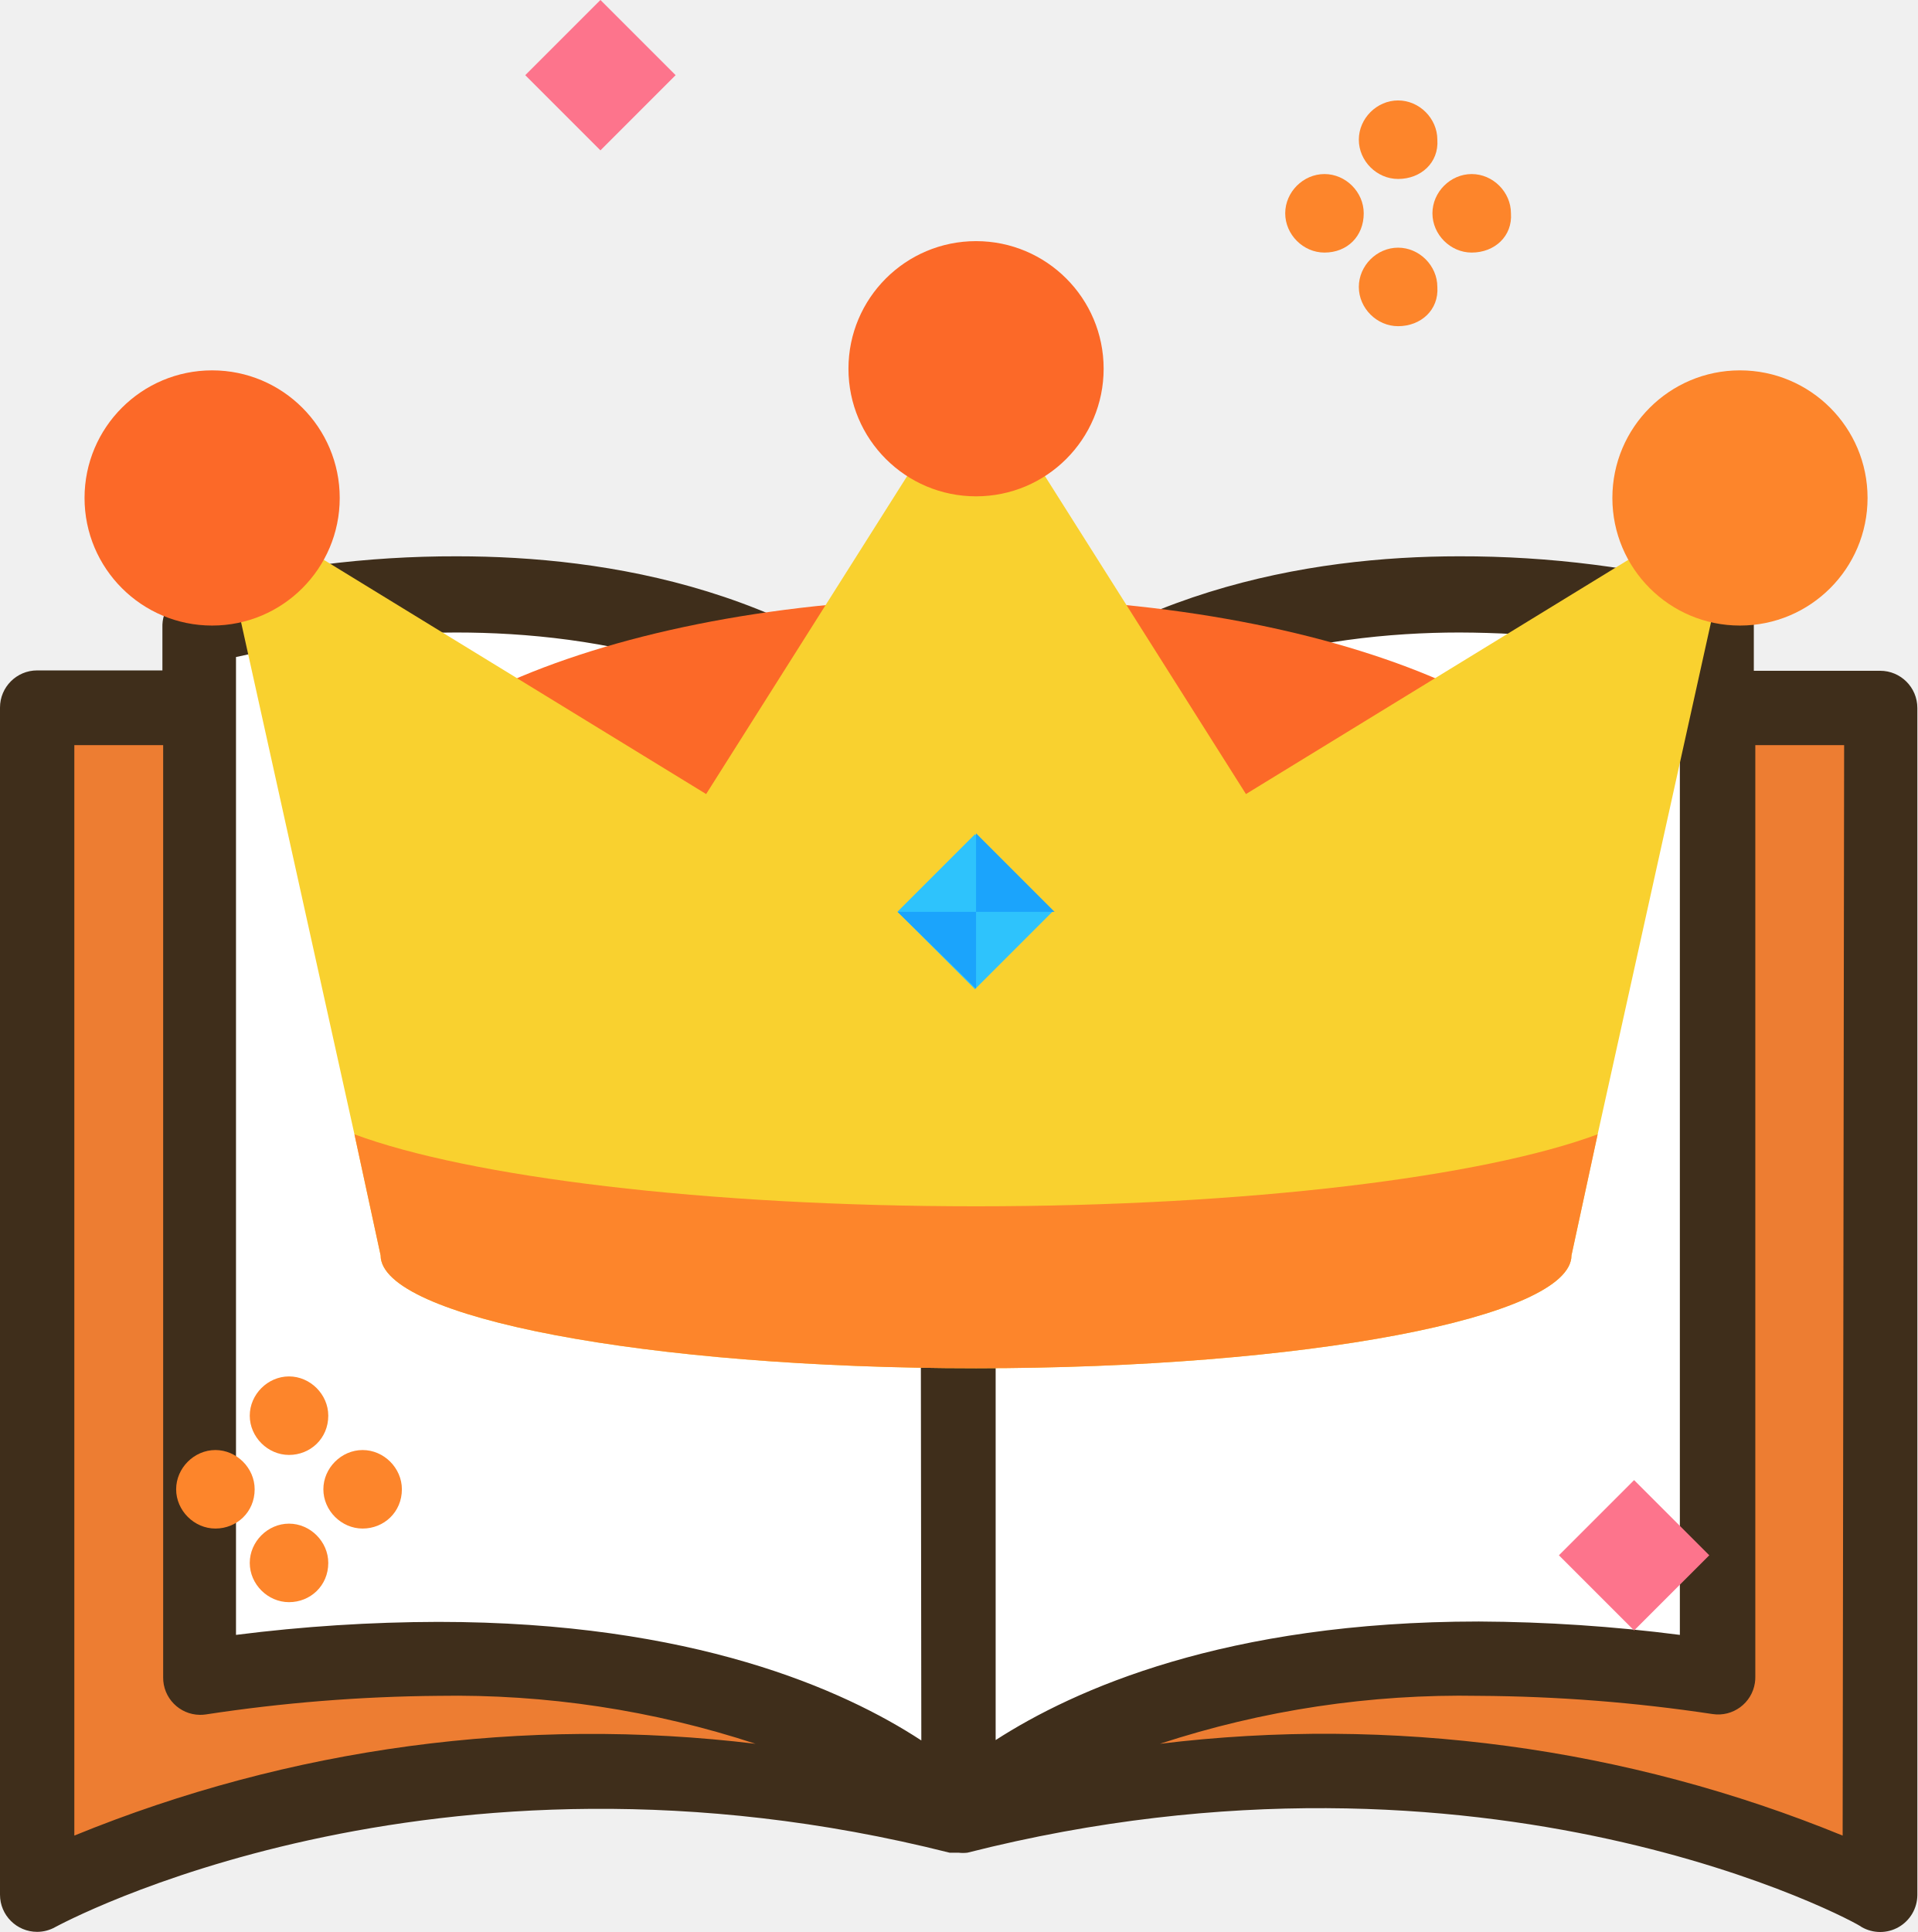
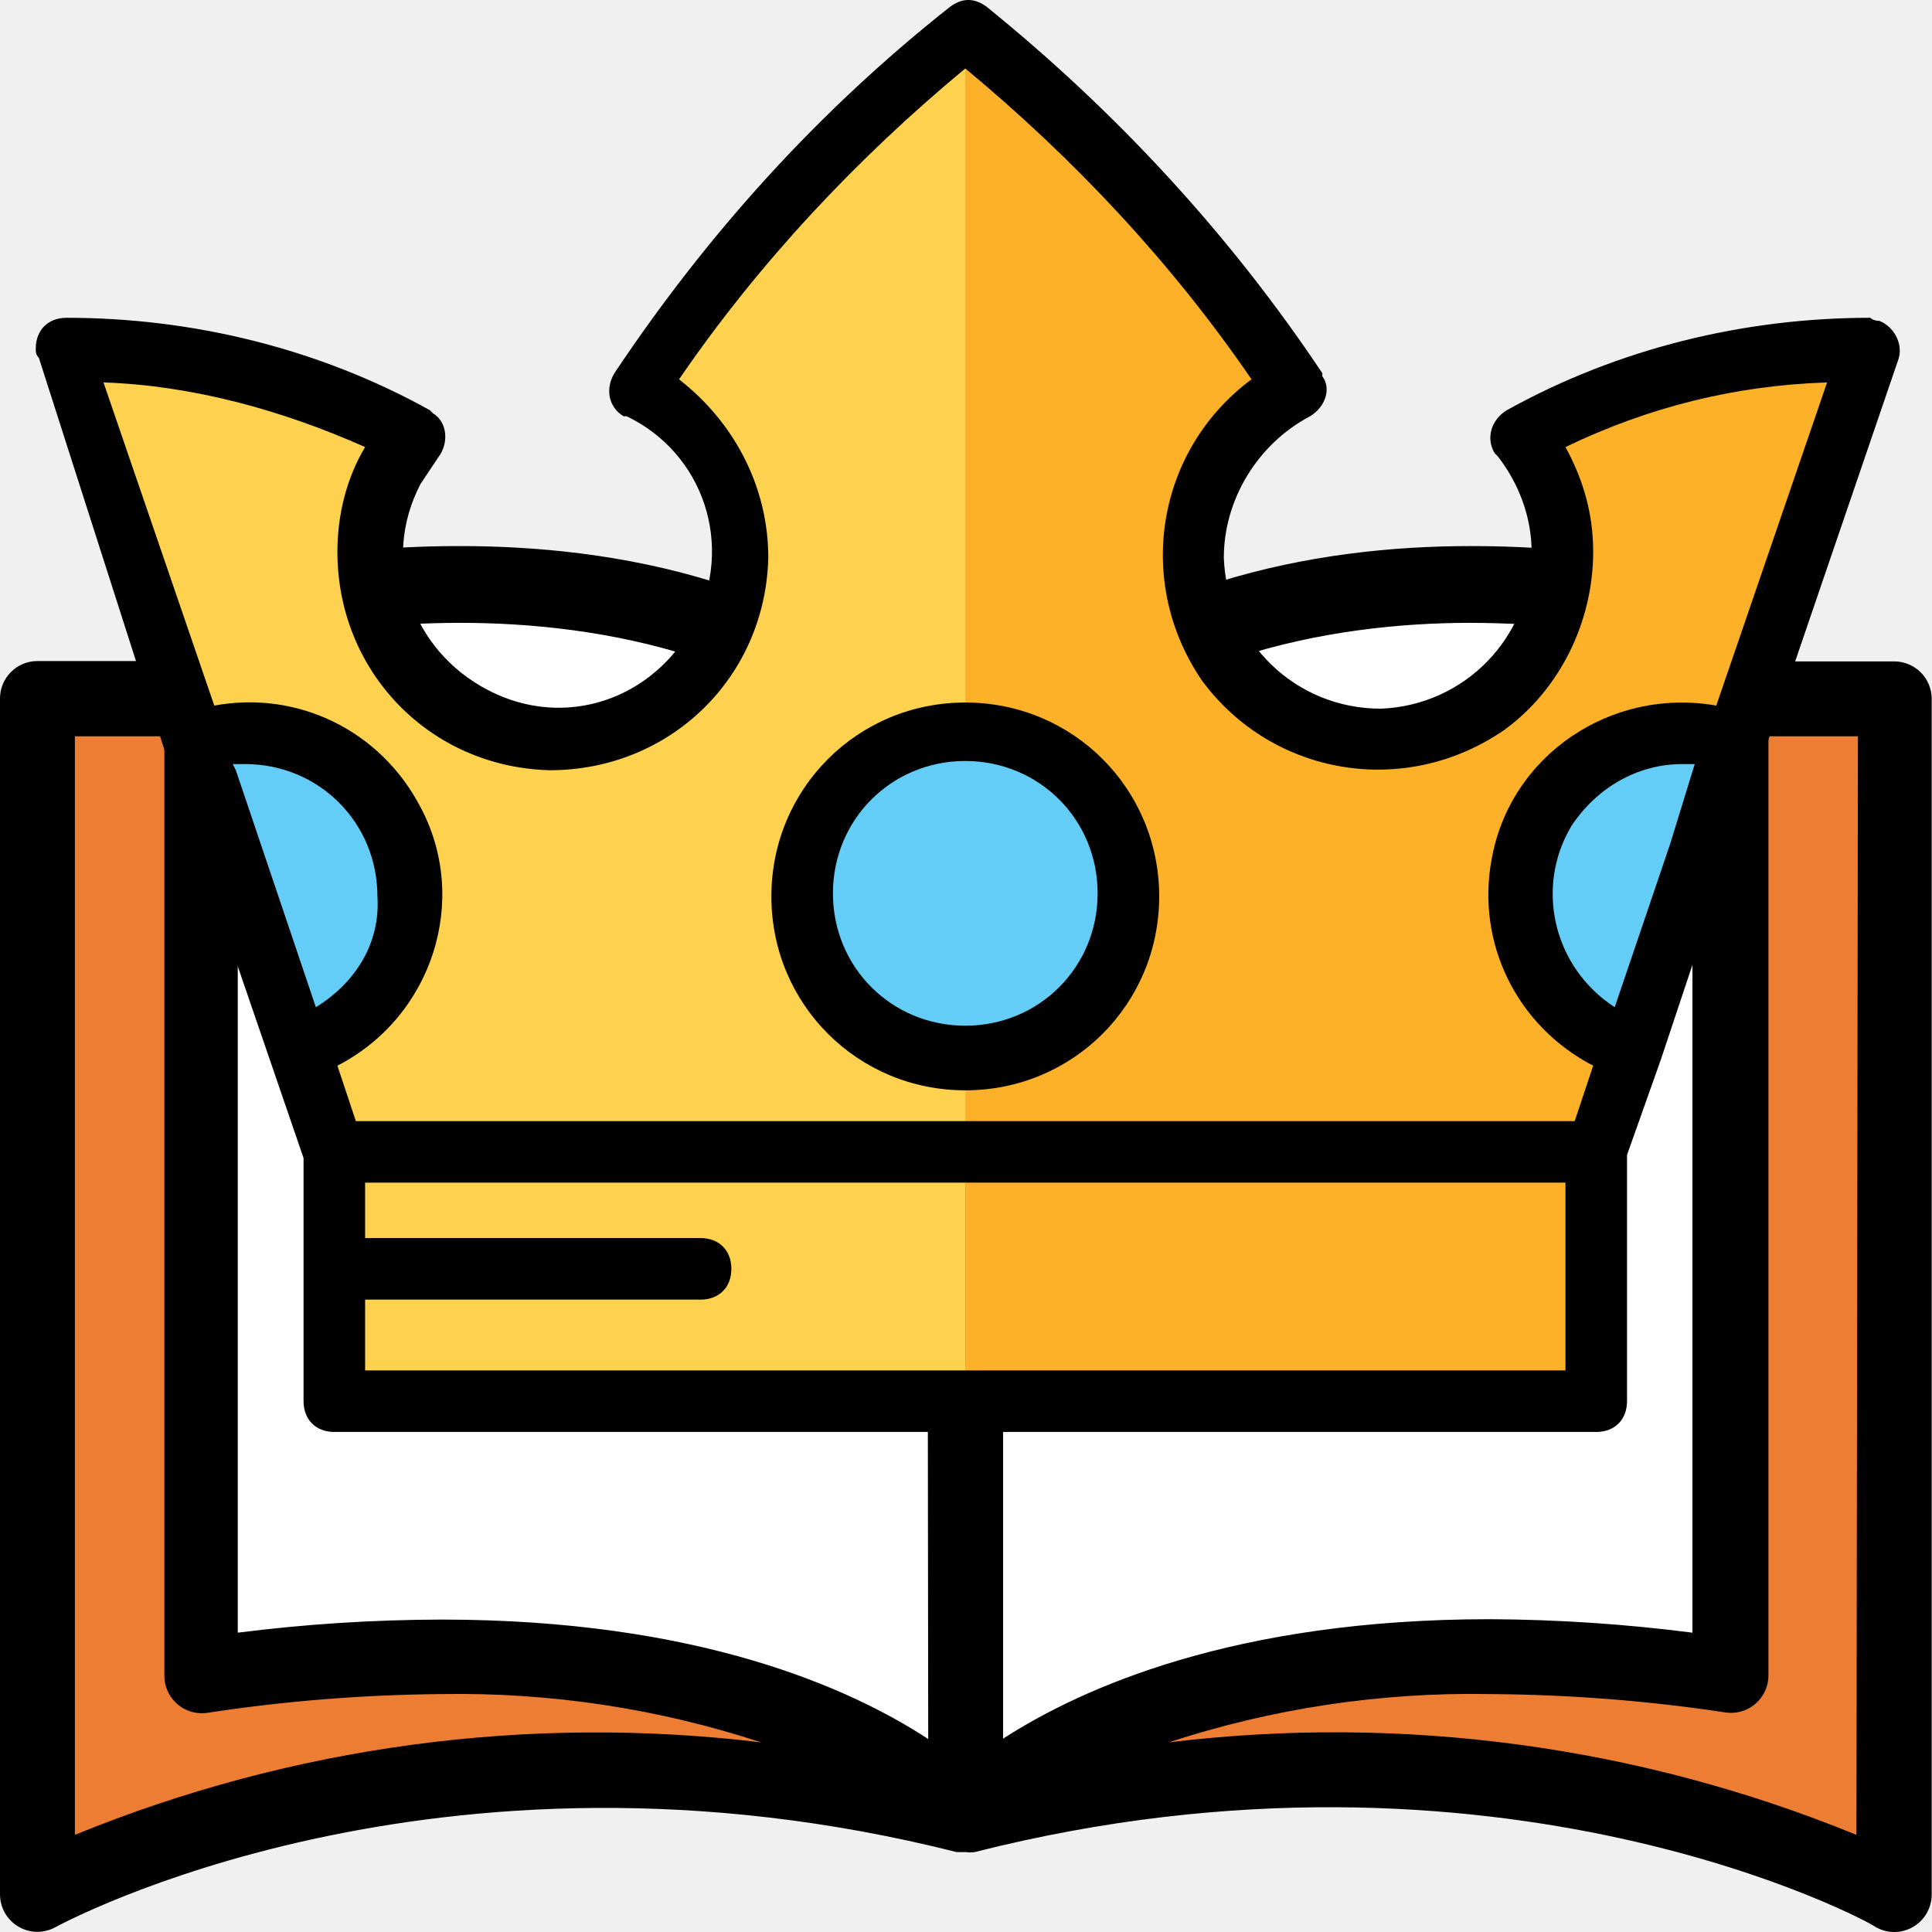
- <svg xmlns="http://www.w3.org/2000/svg" id="Layer_1" enable-background="new 0 0 128 128" height="472.409" viewBox="0 0 117.212 118.102" width="468.848" version="1.1">
+ <svg xmlns="http://www.w3.org/2000/svg" id="Layer_1" enable-background="new 0 0 128 128" height="468.923" viewBox="0 0 117.212 117.231" width="468.848" version="1.1">
  <defs id="defs45" />
-   <g id="layer1" transform="translate(-6.591815,-2.419926)">
+   <g id="layer1" transform="translate(-6.591815,-3.29128)">
    <g id="g933" transform="matrix(0.283999,0,0,0.283999,6.591815,19.86834)">
      <g id="g866">
        <path style="fill:#ed7d32" d="m 8,90.944 h 35.12 v 208.64 c 17.054,-2.577 34.273,-3.914 51.52,-4 24.084,-0.391 48.066,3.232 70.96,10.72 l 19.44,15.52 c -11.44,-1.28 -45.92,-1.92 -57.2,-1.92 -37.264,-0.323 -74.211,6.859 -108.64,21.12 l -11.2,4.8 z" id="path862" />
        <path style="fill:#ed7d32" d="m 393.44,341.024 c -34.429,-14.261 -71.376,-21.443 -108.64,-21.12 -11.36,0 -43.84,1.28 -55.2,2.56 l 17.44,-16 c 22.988,-7.573 47.08,-11.25 71.28,-10.88 17.247,0.089 34.466,1.426 51.52,4 V 90.944 h 35.12 v 254.96 z" id="path864" />
      </g>
      <g id="g872">
        <path style="fill:#ffffff" d="m 193.92,319.824 c -16.88,-11.04 -48,-24 -99.36,-24 -14.204,0.055 -28.391,0.991 -42.48,2.8 l -8.96,1.12 V 73.584 l 6.24,-1.44 c 16.156,-3.584 32.652,-5.407 49.2,-5.44 31.36,0 75.12,7.28 105.76,41.84 l 2,2 v 217.44 z" id="path868" />
        <path style="fill:#ffffff" d="m 206.32,110.544 2,-2.24 c 30.64,-34.64 74.48,-41.84 105.76,-41.84 16.548,0.036 33.044,1.86 49.2,5.44 l 6.24,1.44 v 226.16 l -8.96,-1.12 c -14.009,-1.8 -28.116,-2.735 -42.24,-2.8 -51.6,0 -82.48,13.2 -99.36,24 l -12.4,8 z" id="path870" />
      </g>
-       <path style="fill:#3f2e1b" d="m 404.64,82.944 h -27.12 v -9.28 c 0.146,-3.673 -2.23,-6.974 -5.76,-8 -18.828,-4.934 -38.216,-7.408 -57.68,-7.36 -32,0 -75.6,7.2 -107.84,40 -32,-33.12 -75.92,-40 -107.84,-40 -19.464,-0.048 -38.852,2.426 -57.68,7.36 -3.53,1.026 -5.906,4.327 -5.76,8 v 9.2 H 8 c -4.418,0 -8,3.582 -8,8 v 255.52 c 0,4.418 3.582,8 8,8 1.374,-0.004 2.724,-0.362 3.92,-1.04 0.8,-0.4 80.8,-44.16 192.48,-16 h 1.2 0.72 c 0.638,0.077 1.282,0.077 1.92,0 112,-28.4 192,15.28 192.48,16 2.475,1.429 5.525,1.429 8,0 2.46,-1.42 3.983,-4.039 4,-6.88 V 90.944 c 0,-4.418 -3.581,-8 -8,-8 -0.026,0 -0.053,0 -0.08,0 z M 16,333.664 V 98.944 h 19.12 v 200.64 c -0.05,4.418 3.491,8.04 7.909,8.09 0.432,0.005 0.864,-0.025 1.291,-0.09 16.55,-2.527 33.259,-3.864 50,-4 23.19,-0.402 46.283,3.086 68.32,10.32 -49.765,-6.018 -100.243,0.784 -146.64,19.76 z m 182.32,-20.48 c -16.64,-10.88 -49.12,-25.52 -104,-25.52 -14.551,0.033 -29.085,0.968 -43.52,2.8 V 79.984 c 15.576,-3.47 31.482,-5.241 47.44,-5.28 29.92,0 71.2,6.88 99.84,39.2 z m 16,-199.28 c 28.64,-32 69.92,-39.2 99.84,-39.2 15.957,0.047 31.863,1.817 47.44,5.28 v 210.48 c -14.354,-1.849 -28.808,-2.811 -43.28,-2.88 -54.56,0 -87.12,14.64 -104,25.52 z m 182.32,219.76 c -46.496,-19.028 -97.09,-25.831 -146.96,-19.76 22.14,-7.26 45.343,-10.749 68.64,-10.32 16.846,0.094 33.663,1.404 50.32,3.92 4.368,0.663 8.447,-2.341 9.11,-6.709 0.065,-0.427 0.095,-0.859 0.09,-1.291 V 98.944 h 19.12 z" id="path874" />
-       <g id="g876">
+       <path style="fill:#000000;fill-opacity:1" d="m 404.64,82.944 h -27.12 v -9.28 c 0.146,-3.673 -2.23,-6.974 -5.76,-8 -18.828,-4.934 -38.216,-7.408 -57.68,-7.36 -32,0 -75.6,7.2 -107.84,40 -32,-33.12 -75.92,-40 -107.84,-40 -19.464,-0.048 -38.852,2.426 -57.68,7.36 -3.53,1.026 -5.906,4.327 -5.76,8 v 9.2 H 8 c -4.418,0 -8,3.582 -8,8 v 255.52 c 0,4.418 3.582,8 8,8 1.374,-0.004 2.724,-0.362 3.92,-1.04 0.8,-0.4 80.8,-44.16 192.48,-16 h 1.2 0.72 c 0.638,0.077 1.282,0.077 1.92,0 112,-28.4 192,15.28 192.48,16 2.475,1.429 5.525,1.429 8,0 2.46,-1.42 3.983,-4.039 4,-6.88 V 90.944 c 0,-4.418 -3.581,-8 -8,-8 -0.026,0 -0.053,0 -0.08,0 z M 16,333.664 V 98.944 h 19.12 v 200.64 c -0.05,4.418 3.491,8.04 7.909,8.09 0.432,0.005 0.864,-0.025 1.291,-0.09 16.55,-2.527 33.259,-3.864 50,-4 23.19,-0.402 46.283,3.086 68.32,10.32 -49.765,-6.018 -100.243,0.784 -146.64,19.76 z m 182.32,-20.48 c -16.64,-10.88 -49.12,-25.52 -104,-25.52 -14.551,0.033 -29.085,0.968 -43.52,2.8 V 79.984 c 15.576,-3.47 31.482,-5.241 47.44,-5.28 29.92,0 71.2,6.88 99.84,39.2 z m 16,-199.28 c 28.64,-32 69.92,-39.2 99.84,-39.2 15.957,0.047 31.863,1.817 47.44,5.28 v 210.48 c -14.354,-1.849 -28.808,-2.811 -43.28,-2.88 -54.56,0 -87.12,14.64 -104,25.52 z m 182.32,219.76 c -46.496,-19.028 -97.09,-25.831 -146.96,-19.76 22.14,-7.26 45.343,-10.749 68.64,-10.32 16.846,0.094 33.663,1.404 50.32,3.92 4.368,0.663 8.447,-2.341 9.11,-6.709 0.065,-0.427 0.095,-0.859 0.09,-1.291 V 98.944 h 19.12 z" id="path874" />
+       <g id="g876" />
+       <g id="g878" />
+       <g id="g880" />
+       <g id="g882" />
+       <g id="g884" />
+       <g id="g886" />
+       <g id="g888" />
+       <g id="g890" />
+       <g id="g892" />
+       <g id="g894" />
+       <g id="g896" />
+       <g id="g898" />
+       <g id="g900" />
+       <g id="g902" />
+       <g id="g904" />
+     </g>
+   </g>
+   <g id="layer3" style="display:inline" transform="translate(0,-0.8713539)">
+     <g id="g948" transform="matrix(0.2334486,0,0,0.2334486,2.170778,-12.23702)">
+       <path style="fill:#fcb129" d="M 241.6,355.551 H 404 v 64.8 H 241.6 Z" id="path865" />
+       <g id="g871">
+         <path style="fill:#fed14f" d="m 77.6,418.751 h 164 v -63.2 h -164 z" id="path867" />
+         <path style="fill:#fed14f" d="m 77.6,355.551 -8.8,-26.4 6.4,-3.2 c 16.8,-8.8 25.6,-26.4 22.4,-44.8 -4,-20 -20.8,-34.4 -41.6,-34.4 -2.4,0 -4.8,0 -8,0.8 l -6.4,1.6 -35.2,-102.4 11.2,0.8 c 24.8,0.8 48.8,7.2 71.2,17.6 l 8,4 -4,7.2 c -4,7.2 -6.4,15.2 -6.4,23.2 0,16 7.2,30.4 20,40 8,5.6 17.6,8.8 28,8.8 15.2,0 30.4,-7.2 39.2,-20 7.2,-10.4 10.4,-23.2 8,-36 -2.4,-12.8 -8.8,-24 -19.2,-31.2 l -6.4,-4.8 4.8,-6.4 c 21.6,-30.4 47.2,-58.4 76,-82.4 l 4.8,-4 4.8,4 c 28.8,24 54.4,52 76,82.4 l 4.8,6.4 -6.4,4.8 c -12.8,8.8 -20,24 -20,39.2 0,26.4 21.6,47.2 48,47.2 27.2,0 48,-22.4 48,-48.8 0,-8 -2.4,-16 -6.4,-23.2 l -4,-7.2 8,-4 c 22.4,-11.2 46.4,-16.8 71.2,-18.4 l 12,-0.8 -35.2,100.8 -6.4,-1.6 c -2.4,-0.8 -4.8,-0.8 -7.2,-0.8 -16,0 -30.4,8.8 -37.6,23.2 -10.4,20.8 -2.4,46.4 18.4,56.8 l 6.4,3.2 -8.8,26.4 h -157.6 -8 -164 z m 164,-108.8 c -23.2,0 -42.4,19.2 -42.4,42.4 0,22.4 16.8,40.8 38.4,42.4 h 4 c 23.2,0 42.4,-19.2 42.4,-42.4 0,-24 -19.2,-42.4 -42.4,-42.4 z" id="path869" />
+       </g>
+       <path style="fill:#fcb129" d="m 394.4,165.951 -8,4 4,7.2 c 4,7.2 6.4,15.2 6.4,23.2 0,26.4 -20.8,48 -48,48.8 -26.4,0 -48,-21.6 -48,-47.2 0,-16 7.2,-30.4 20,-39.2 l 6.4,-4.8 -4.8,-6.4 c -21.6,-31.2 -47.2,-58.4 -76,-82.4 l -4.8,-5.6 v 183.2 c 23.2,0 42.4,19.2 42.4,42.4 0,23.2 -19.2,42.4 -42.4,42.4 v 24 h 8 156 l 8.8,-26.4 -6.4,-3.2 c -20.8,-10.4 -28.8,-36 -18.4,-56.8 7.2,-14.4 21.6,-23.2 37.6,-23.2 2.4,0 4.8,0 7.2,0.8 l 6.4,1.6 35.2,-100.8 h -10.4 c -25.6,0.8 -48.8,7.2 -71.2,18.4 z" id="path873" />
+       <g id="g881">
+         <path style="fill:#63cdf8" d="m 95.2,289.151 c 0,-23.2 -20,-42.4 -44,-42.4 h -4.8 l 0.8,2.4 21.6,80 c 12.8,-8 26.4,-25.6 26.4,-40 z" id="path875" />
+         <path style="fill:#63cdf8" d="m 384.8,289.151 c 0,16 12.8,31.2 27.2,40 l 16.8,-57.6 10.4,-27.2 h -4.8 c -27.2,0 -48.8,20 -49.6,44.8 z" id="path877" />
+         <circle style="fill:#63cdf8" cx="241.6" cy="288.351" r="41.6" id="circle879" />
+       </g>
+       <path d="m 476.8,138.751 c -32.8,0 -65.6,8 -94.4,24 -4,2.4 -5.6,7.2 -3.2,11.2 l 0.8,0.8 c 5.6,7.2 8.8,16 8.8,24.8 0,22.4 -17.6,40 -39.2,40.8 -22.4,0 -40,-17.6 -40.8,-39.2 0,-15.2 8.8,-29.6 22.4,-36.8 4,-2.4 5.6,-7.2 3.2,-10.4 v -0.8 c -24,-36 -53.6,-68 -87.2,-95.2 -3.2,-2.4 -6.4,-2.4 -9.6,0 -34.4,27.2 -63.2,59.2 -87.2,95.2 -2.4,4 -1.6,8.8 2.4,11.2 h 0.8 c 20,9.6 28,33.6 17.6,53.6 -10.4,20 -33.6,28 -53.6,17.6 -20,-10.4 -28,-33.6 -17.6,-53.6 1.6,-2.4 3.2,-4.8 4.8,-7.2 2.4,-3.2 2.4,-8.8 -1.6,-11.2 l -0.8,-0.8 c -28.8,-16 -61.6,-24 -94.4,-24 -4.8,0 -8,3.2 -8,8 0,0.8 0,1.6 0.8,2.4 l 32.8,102.4 8,24 28,81.6 v 63.2 c 0,4.8 3.2,8 8,8 h 328 c 4.8,0 8,-3.2 8,-8 v -64 l 8.8,-24.8 18.4,-55.2 43.2,-126.4 c 1.6,-4 -0.8,-8.8 -4.8,-10.4 -1.6,0 -2.4,-0.8 -2.4,-0.8 z m -404,179.2 -20.8,-61.6 -0.8,-1.6 h 3.2 c 19.2,0 34.4,15.2 34.4,34.4 0.8,12 -5.6,22.4 -16,28.8 z m 324.8,94.4 h -312 v -18.4 h 87.2 c 4.8,0 8,-3.2 8,-8 0,-4.8 -3.2,-8 -8,-8 H 85.6 v -14.4 h 312 z m 27.2,-136.8 -14.4,42.4 c -16,-10.4 -20.8,-31.2 -11.2,-47.2 6.4,-9.6 16.8,-16 28.8,-16 h 3.2 z m 12,-36 c -27.2,-4.8 -53.6,12.8 -58.4,40 -4,21.6 6.4,43.2 26.4,53.6 l -4.8,14.4 H 83.2 l -4.8,-14.4 c 24.8,-12.8 34.4,-43.2 21.6,-67.2 -10.4,-20 -32,-30.4 -53.6,-26.4 l -28.8,-84 c 23.2,0.8 46.4,7.2 68,16.8 -4.8,8 -7.2,17.6 -7.2,27.2 0,31.2 24,56 55.2,56.8 31.2,0 56,-24 56.8,-55.2 0,-18.4 -8.8,-35.2 -23.2,-46.4 20.8,-30.4 46.4,-57.6 74.4,-80.8 28,23.2 53.6,50.4 74.4,80.8 -24.8,18.4 -30.4,52.8 -12.8,78.4 18.4,24.8 52.8,30.4 78.4,12.8 14.4,-10.4 23.2,-28 23.2,-46.4 0,-9.6 -2.4,-18.4 -7.2,-27.2 21.6,-10.4 44,-16 68,-16.8 z" id="path883" />
+       <path d="m 241.6,238.751 c -28,0 -50.4,22.4 -50.4,50.4 0,28 22.4,50.4 50.4,50.4 28,0 50.4,-22.4 50.4,-50.4 0,-28 -22.4,-50.4 -50.4,-50.4 z m 0,84 c -19.2,0 -34.4,-15.2 -34.4,-34.4 0,-19.2 15.2,-34.4 34.4,-34.4 19.2,0 34.4,15.2 34.4,34.4 0,19.2 -15.2,34.4 -34.4,34.4 z" id="path885" />
+       <g id="g887">
</g>
-       <g id="g878">
+       <g id="g889">
</g>
-       <g id="g880">
+       <g id="g891">
</g>
-       <g id="g882">
+       <g id="g893">
</g>
-       <g id="g884">
+       <g id="g895">
</g>
-       <g id="g886">
+       <g id="g897">
</g>
-       <g id="g888">
+       <g id="g899">
</g>
-       <g id="g890">
+       <g id="g901">
</g>
-       <g id="g892">
+       <g id="g903">
</g>
-       <g id="g894">
+       <g id="g905">
</g>
-       <g id="g896">
+       <g id="g907">
</g>
-       <g id="g898">
+       <g id="g909">
</g>
-       <g id="g900">
+       <g id="g911">
</g>
-       <g id="g902">
+       <g id="g913">
</g>
-       <g id="g904">
+       <g id="g915">
</g>
    </g>
  </g>
-   <g id="layer2" style="display:inline" transform="translate(-6.591815,-2.419926)">
+   <g id="layer2" style="display:none" transform="translate(-6.591815,-3.29128)">
    <g fill="#fd852b" id="g18" transform="translate(2.259996,-11.74047)">
      <path d="m 89.8,25.1 c -1.3,0 -2.4,-1.1 -2.4,-2.4 0,-1.3 1.1,-2.4 2.4,-2.4 1.3,0 2.4,1.1 2.4,2.4 0.1,1.4 -1,2.4 -2.4,2.4 z" id="path2" />
      <path d="m 89.8,34.1 c -1.3,0 -2.4,-1.1 -2.4,-2.4 0,-1.3 1.1,-2.4 2.4,-2.4 1.3,0 2.4,1.1 2.4,2.4 0.1,1.4 -1,2.4 -2.4,2.4 z" id="path4" />
      <path d="m 85.3,29.6 c -1.3,0 -2.4,-1.1 -2.4,-2.4 0,-1.3 1.1,-2.4 2.4,-2.4 1.3,0 2.4,1.1 2.4,2.4 0,1.4 -1,2.4 -2.4,2.4 z" id="path6" />
      <path d="m 94.3,29.6 c -1.3,0 -2.4,-1.1 -2.4,-2.4 0,-1.3 1.1,-2.4 2.4,-2.4 1.3,0 2.4,1.1 2.4,2.4 0.1,1.4 -1,2.4 -2.4,2.4 z" id="path8" />
      <path d="m 22,103.1 c -1.3,0 -2.4,-1.1 -2.4,-2.4 0,-1.3 1.1,-2.4 2.4,-2.4 1.3,0 2.4,1.1 2.4,2.4 0,1.4 -1.1,2.4 -2.4,2.4 z" id="path10" />
      <path d="m 22,112.1 c -1.3,0 -2.4,-1.1 -2.4,-2.4 0,-1.3 1.1,-2.4 2.4,-2.4 1.3,0 2.4,1.1 2.4,2.4 0,1.4 -1.1,2.4 -2.4,2.4 z" id="path12" />
      <path d="m 17.5,107.6 c -1.3,0 -2.4,-1.1 -2.4,-2.4 0,-1.3 1.1,-2.4 2.4,-2.4 1.3,0 2.4,1.1 2.4,2.4 0,1.4 -1.1,2.4 -2.4,2.4 z" id="path14" />
      <path d="m 26.5,107.6 c -1.3,0 -2.4,-1.1 -2.4,-2.4 0,-1.3 1.1,-2.4 2.4,-2.4 1.3,0 2.4,1.1 2.4,2.4 0,1.4 -1.1,2.4 -2.4,2.4 z" id="path16" />
    </g>
    <path d="m 38.702,7.015 4.596,-4.596 4.596,4.596 -4.596,4.596 z" fill="#fd748c" id="path20" style="stroke-width:1" />
    <path d="m 101.892,97.494 4.596,-4.596 4.596,4.596 -4.596,4.596 z" fill="#fd748c" id="path22" style="stroke-width:1" />
    <ellipse cx="66.26" cy="55.36" fill="#fc6928" rx="39.3" ry="16.4" id="ellipse24" />
    <path d="m 112.96,32.46 -8.7,39.3 -1.6,7.4 c 0,3.8 -16.3,6.9 -36.4,6.9 -20.1,0 -36.4,-3.1 -36.4,-6.9 l -1.6,-7.4 -8.7,-39.3 30.2,18.5 16.5,-26.1 16.5,26.1 z" fill="#f9d12f" id="path26" />
    <path d="m 61.458,58.151 4.737,-4.737 4.737,4.737 -4.737,4.737 z" fill="#2ec3fc" id="path28" style="stroke-width:1" />
    <path d="m 104.26,71.76 -1.6,7.4 c 0,3.8 -16.3,6.9 -36.4,6.9 -20.1,0 -36.4,-3.1 -36.4,-6.9 l -1.6,-7.4 c 7,2.6 21.4,4.4 38,4.4 16.6,0 31,-1.8 38,-4.4 z" fill="#fd852b" id="path30" />
    <circle cx="112.96" cy="32.86" fill="#fd852b" r="7.8" id="circle32" />
    <circle cx="66.26" cy="24.96" fill="#fc6928" r="7.8" id="circle34" />
    <circle cx="19.56" cy="32.86" fill="#fc6928" r="7.8" id="circle36" />
    <path d="m 66.26,53.36 v 4.8 h 4.8 z" fill="#1ba4fc" id="path38" />
    <path d="m 61.46,58.16 h 4.8 v 4.7 z" fill="#1ba4fc" id="path40" />
  </g>
</svg>
